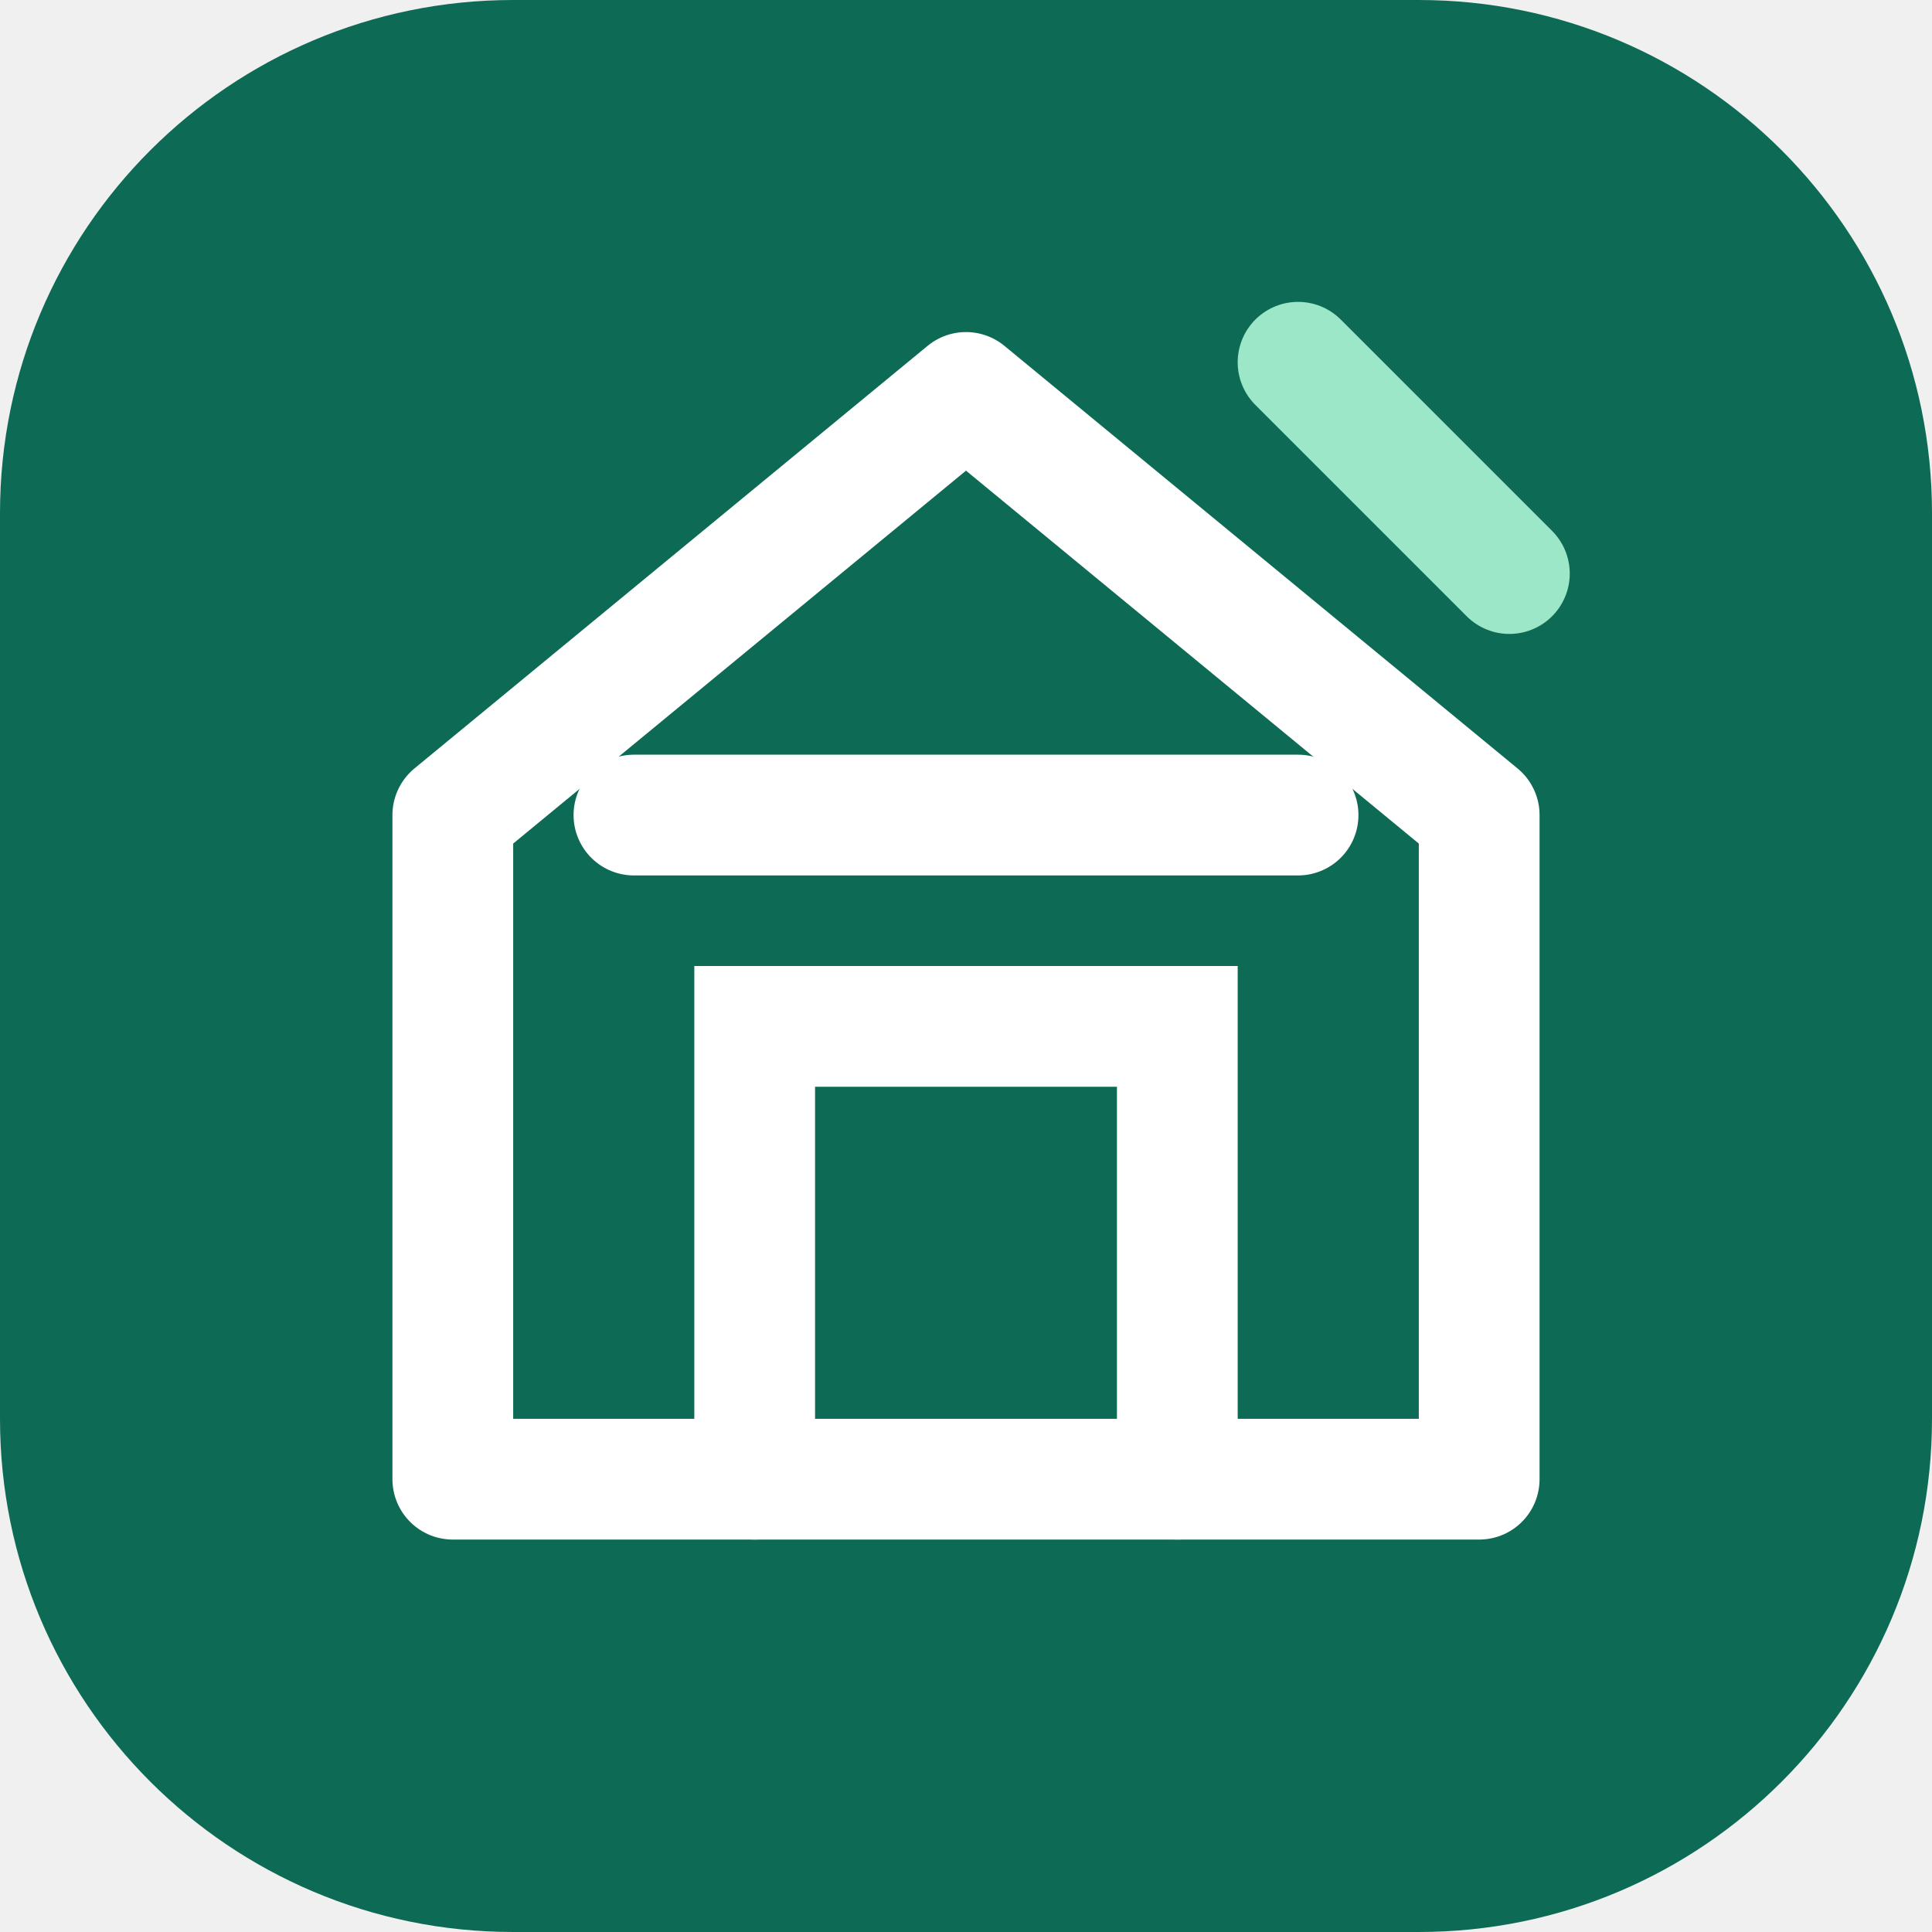
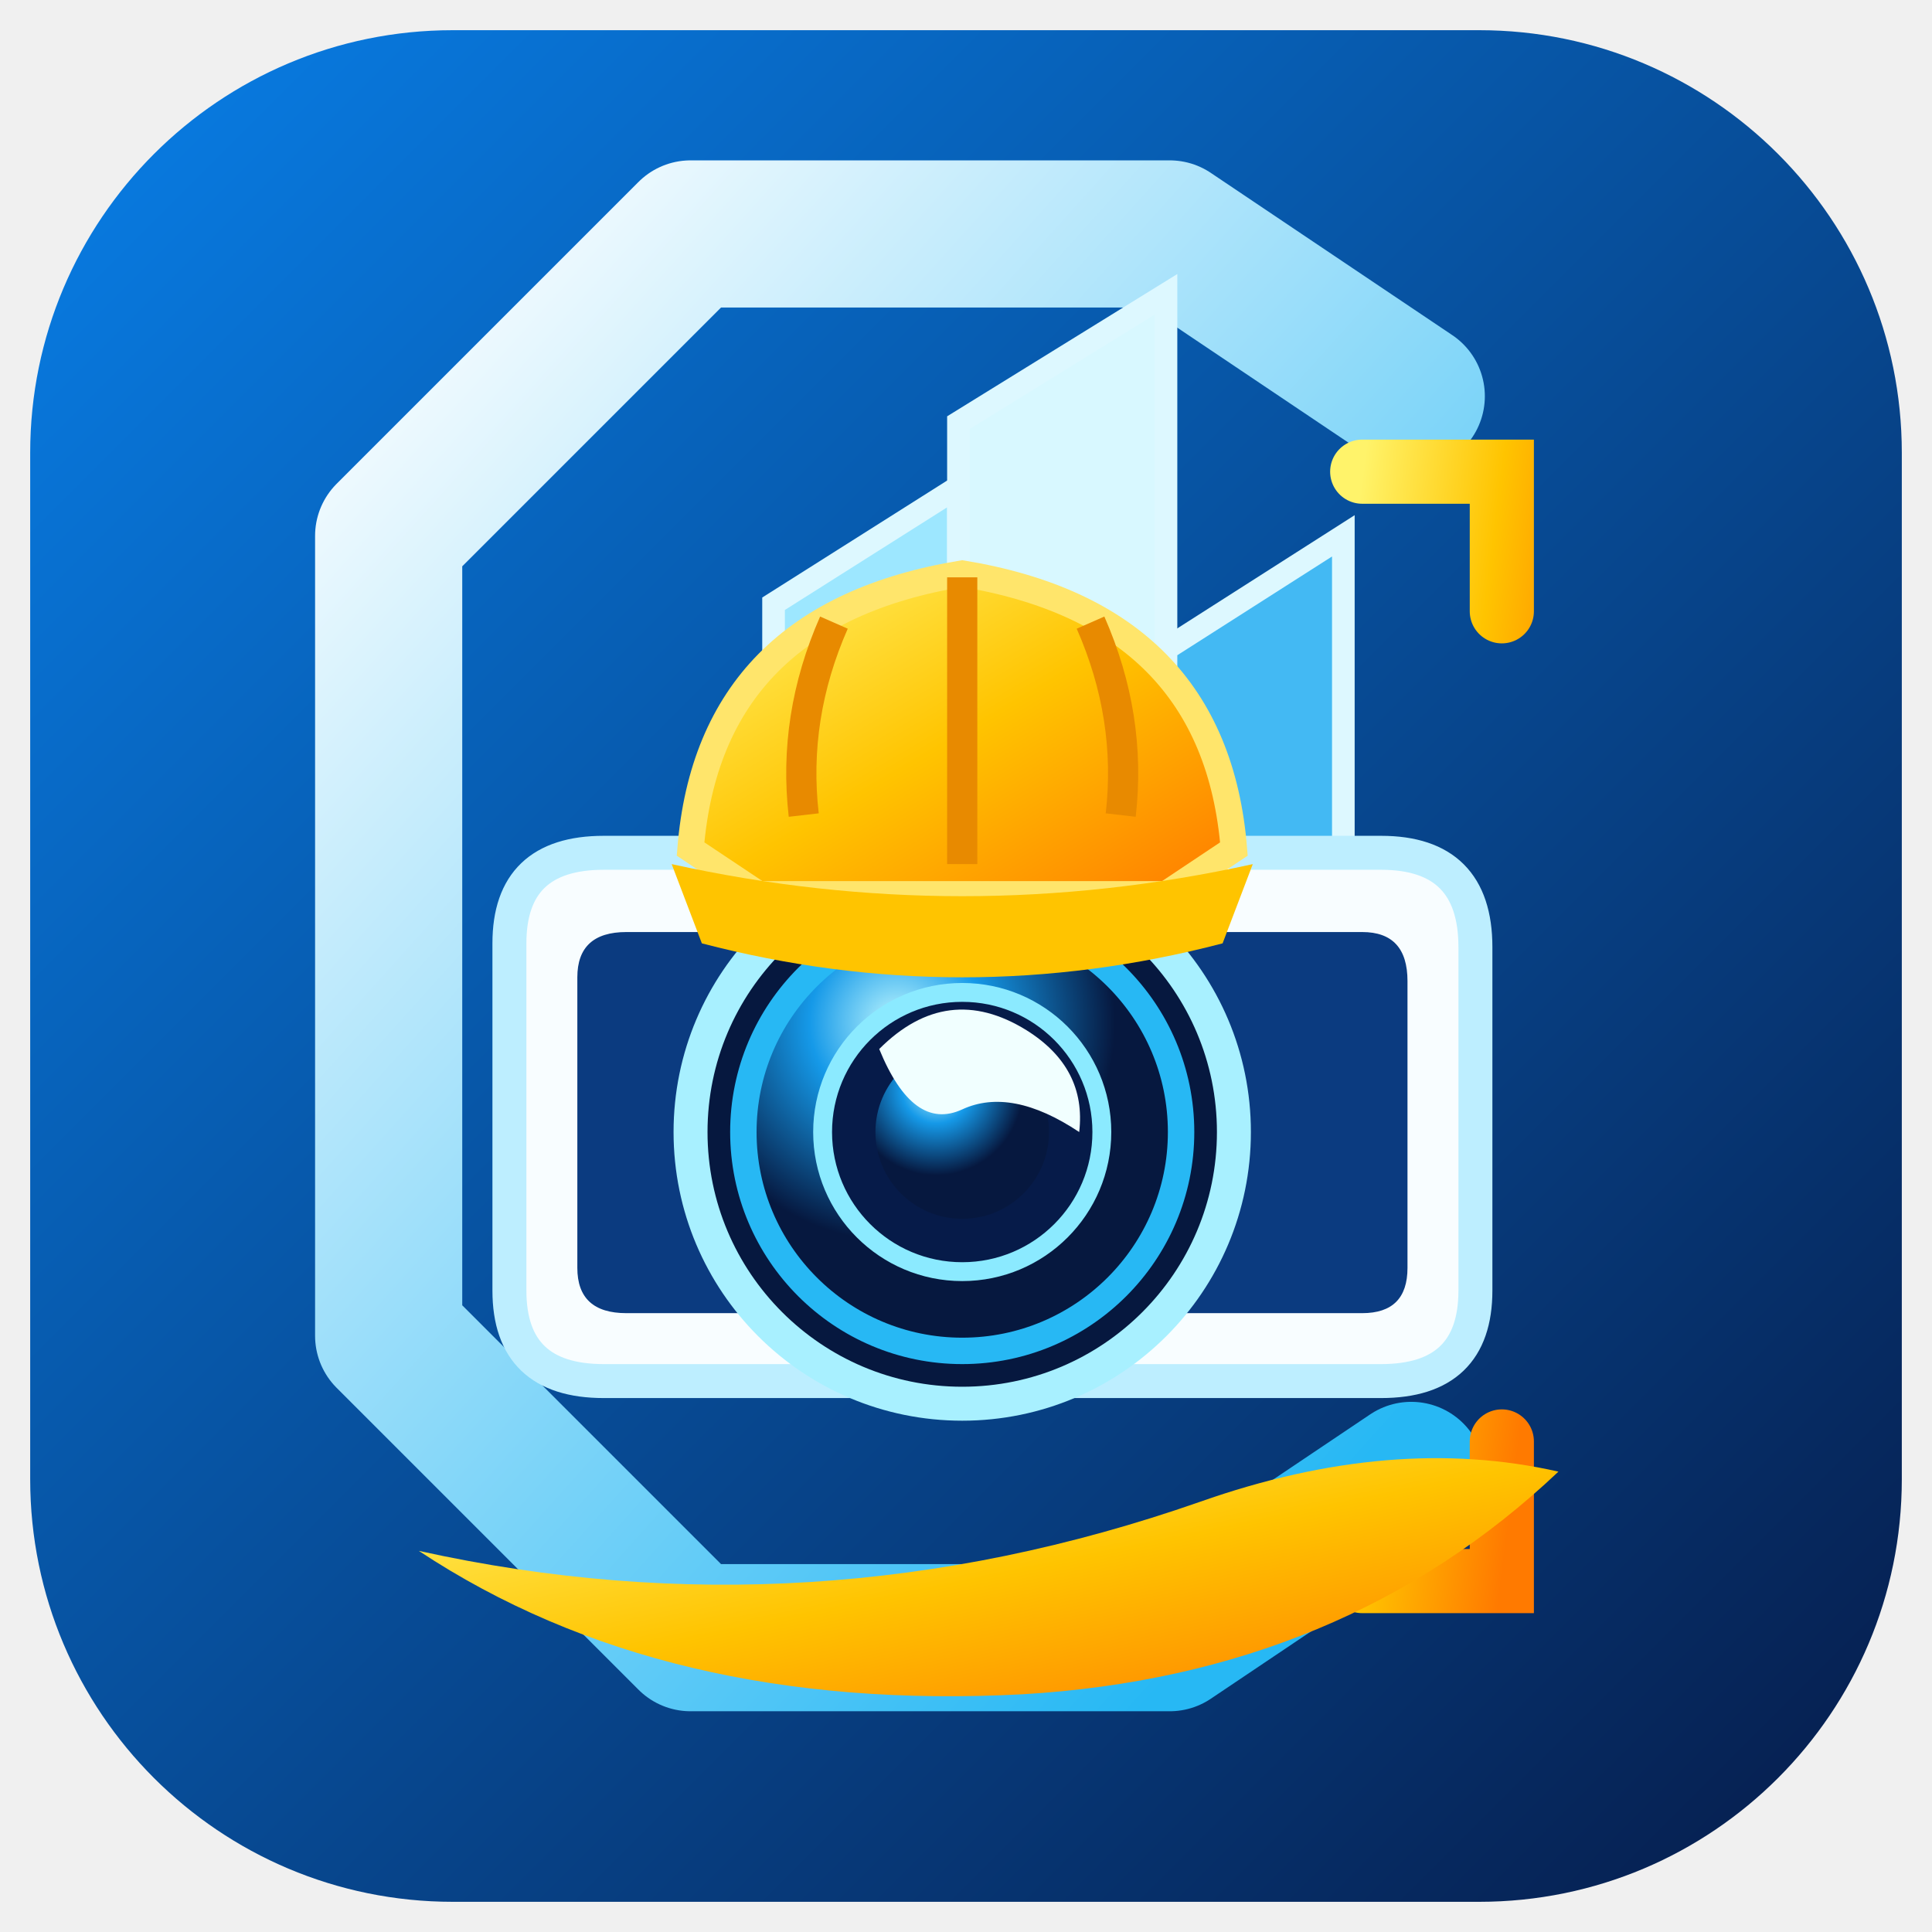
- <svg xmlns="http://www.w3.org/2000/svg" viewBox="0 0 64 64">
-   <rect width="64" height="64" rx="17" fill="#0d6b55" />
-   <path d="M15 27 32 13l17 14v22H15z" fill="none" stroke="#fff" stroke-width="4" stroke-linejoin="round" />
-   <path d="M25 49V34h14v15M21 27h22" fill="none" stroke="#fff" stroke-width="4" stroke-linecap="round" />
-   <path d="m43 12 7 7" stroke="#9ce7c7" stroke-width="4" stroke-linecap="round" />
+ <svg xmlns="http://www.w3.org/2000/svg" viewBox="0 0 512 512">
+   <defs>
+     <linearGradient id="b" x2="1" y2="1">
+       <stop stop-color="#087FE8" />
+       <stop offset="1" stop-color="#061B49" />
+     </linearGradient>
+     <linearGradient id="s" x2=".8" y2="1">
+       <stop stop-color="#fff" />
+       <stop offset="1" stop-color="#27B8F4" />
+     </linearGradient>
+     <radialGradient id="l" cx="35%" cy="25%">
+       <stop stop-color="#BDF7FF" />
+       <stop offset=".4" stop-color="#1599E8" />
+       <stop offset="1" stop-color="#06183F" />
+     </radialGradient>
+     <linearGradient id="y" x2="1" y2="1">
+       <stop stop-color="#FFF36A" />
+       <stop offset=".5" stop-color="#FFC400" />
+       <stop offset="1" stop-color="#FF7A00" />
+     </linearGradient>
+   </defs>
+   <rect x="8" y="8" width="496" height="496" rx="112" fill="url(#b)" />
+   <path d="M374 105 310 62H183L103 142V354L183 434H310L374 391" fill="none" stroke="url(#s)" stroke-width="39" stroke-linecap="round" stroke-linejoin="round" />
+   <g stroke="#DDF8FF" stroke-width="6">
+     <path d="M205 242v-82l49-31v113z" fill="#9DE7FF" />
+     <path d="M254 242V112l55-34v164z" fill="#D8F8FF" />
+     <path d="M309 242v-70l47-30v100z" fill="#43B9F3" />
+   </g>
+   <path d="M135 250q0-24 25-24h33l24-29h87l24 29h38q25 0 25 25v91q0 24-25 24H160q-25 0-25-24z" fill="#F8FDFF" stroke="#BDEEFF" stroke-width="9" />
+   <path d="M153 259q0-12 13-12h38l24-28h72l21 28h40q12 0 12 13v76q0 12-12 12H166q-13 0-13-12z" fill="#0B3B80" />
+   <circle cx="255" cy="300" r="72" fill="#06183F" stroke="#A8F0FF" stroke-width="9" />
+   <circle cx="255" cy="300" r="58" fill="url(#l)" stroke="#27B8F4" stroke-width="7" />
+   <circle cx="255" cy="300" r="37" fill="#061B49" stroke="#8BEAFF" stroke-width="5" />
+   <circle cx="255" cy="300" r="23" fill="url(#l)" />
+   <path d="M233 278q18-18 39-5 16 10 14 27-18-12-31-6-13 6-22-16" fill="#F1FFFF" />
+   <path d="M183 225q5-62 72-73 67 11 72 73l-18 12H201z" fill="url(#y)" stroke="#FFE56B" stroke-width="7" />
+   <path d="M255 153v76m-34-64q-11 25-8 51m76-51q11 25 8 51" stroke="#E88A00" stroke-width="8" fill="none" />
+   <path d="M178 229q77 17 154 0l-8 21q-69 18-138 0z" fill="#FFC400" />
+   <path d="M398 162v-37h-37M398 382v37h-37" fill="none" stroke="url(#y)" stroke-width="17" stroke-linecap="round" />
+   <path d="M111 411q104 23 207-13 51-18 95-8-57 54-142 59-95 5-160-38" fill="url(#y)" />
</svg>
